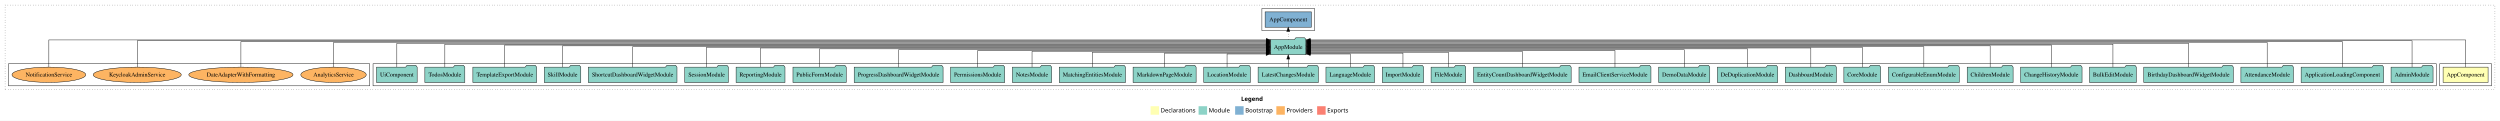
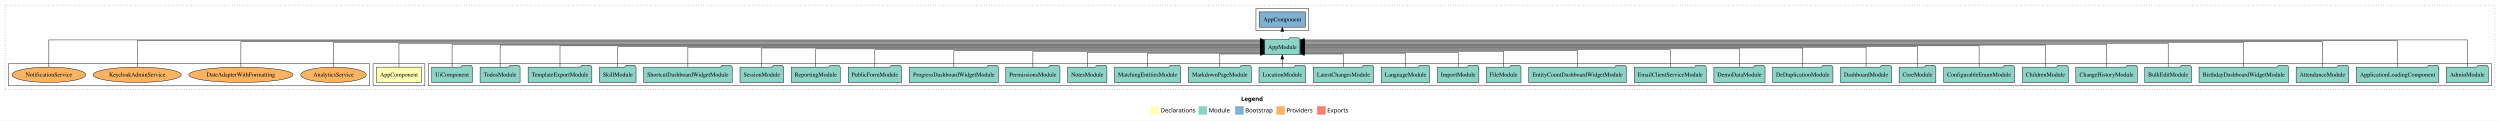
<svg xmlns="http://www.w3.org/2000/svg" width="5884pt" height="284pt" viewBox="0.00 0.00 5884.00 284.00">
  <g id="graph0" class="graph" transform="scale(1 1) rotate(0) translate(4 280)">
    <polygon fill="white" stroke="transparent" points="-4,4 -4,-280 5880,-280 5880,4 -4,4" />
    <text text-anchor="start" x="2917.01" y="-42.4" font-family="Times-12" font-weight="bold" font-size="14.00">Legend</text>
    <polygon fill="#ffffb3" stroke="transparent" points="2704,-10 2704,-30 2724,-30 2724,-10 2704,-10" />
    <text text-anchor="start" x="2727.63" y="-15.4" font-family="Times-12" font-size="14.00">  Declarations</text>
    <polygon fill="#8dd3c7" stroke="transparent" points="2817,-10 2817,-30 2837,-30 2837,-10 2817,-10" />
    <text text-anchor="start" x="2840.73" y="-15.4" font-family="Times-12" font-size="14.00">  Module</text>
    <polygon fill="#80b1d3" stroke="transparent" points="2903,-10 2903,-30 2923,-30 2923,-10 2903,-10" />
    <text text-anchor="start" x="2926.78" y="-15.4" font-family="Times-12" font-size="14.00">  Bootstrap</text>
    <polygon fill="#fdb462" stroke="transparent" points="3000,-10 3000,-30 3020,-30 3020,-10 3000,-10" />
    <text text-anchor="start" x="3023.67" y="-15.4" font-family="Times-12" font-size="14.00">  Providers</text>
    <polygon fill="#fb8072" stroke="transparent" points="3096,-10 3096,-30 3116,-30 3116,-10 3096,-10" />
    <text text-anchor="start" x="3119.73" y="-15.4" font-family="Times-12" font-size="14.00">  Exports</text>
    <g id="clust1" class="cluster">
      <polygon fill="none" stroke="black" stroke-dasharray="1,5" points="8,-70 8,-268 5868,-268 5868,-70 8,-70" />
    </g>
+     <g id="clust4" class="cluster">
+       <polygon fill="none" stroke="black" points="1004,-78 1004,-130 5860,-130 5860,-78 1004,-78" />
+     </g>
    <g id="clust2" class="cluster">
-       <polygon fill="none" stroke="black" points="5738,-78 5738,-130 5860,-130 5860,-78 5738,-78" />
+       <polygon fill="none" stroke="black" points="874,-78 874,-130 996,-130 996,-78 874,-78" />
    </g>
    <g id="clust6" class="cluster">
-       <polygon fill="none" stroke="black" points="2966,-208 2966,-260 3090,-260 3090,-208 2966,-208" />
-     </g>
-     <g id="clust4" class="cluster">
-       <polygon fill="none" stroke="black" points="874,-78 874,-130 5730,-130 5730,-78 874,-78" />
+       <polygon fill="none" stroke="black" points="2952,-208 2952,-260 3076,-260 3076,-208 2952,-208" />
    </g>
    <g id="clust7" class="cluster">
      <polygon fill="none" stroke="black" points="16,-78 16,-130 866,-130 866,-78 16,-78" />
    </g>
    <g id="node1" class="node">
-       <polygon fill="#ffffb3" stroke="black" points="5851.94,-122 5746.06,-122 5746.06,-86 5851.94,-86 5851.94,-122" />
-       <text text-anchor="middle" x="5799" y="-99.8" font-family="Times,serif" font-size="14.00">AppComponent</text>
+       <polygon fill="#ffffb3" stroke="black" points="987.94,-122 882.06,-122 882.06,-86 987.94,-86 987.94,-122" />
+       <text text-anchor="middle" x="935" y="-99.8" font-family="Times,serif" font-size="14.00">AppComponent</text>
    </g>
    <g id="node2" class="node">
-       <polygon fill="#8dd3c7" stroke="black" points="3069.66,-187 3066.66,-191 3045.66,-191 3042.66,-187 2986.34,-187 2986.34,-151 3069.66,-151 3069.66,-187" />
-       <text text-anchor="middle" x="3028" y="-164.8" font-family="Times,serif" font-size="14.00">AppModule</text>
+       <polygon fill="#8dd3c7" stroke="black" points="3055.66,-187 3052.66,-191 3031.66,-191 3028.66,-187 2972.34,-187 2972.34,-151 3055.66,-151 3055.66,-187" />
+       <text text-anchor="middle" x="3014" y="-164.8" font-family="Times,serif" font-size="14.00">AppModule</text>
    </g>
    <g id="edge1" class="edge">
-       <path fill="none" stroke="black" d="M5799,-122.2C5799,-146.36 5799,-186 5799,-186 5799,-186 3079.87,-186 3079.87,-186" />
-       <polygon fill="black" stroke="black" points="3079.87,-182.5 3069.87,-186 3079.87,-189.5 3079.87,-182.5" />
+       <path fill="none" stroke="black" d="M935,-122.29C935,-144.21 935,-178 935,-178 935,-178 2962,-178 2962,-178" />
+       <polygon fill="black" stroke="black" points="2962,-181.5 2972,-178 2962,-174.5 2962,-181.5" />
    </g>
    <g id="node35" class="node">
-       <polygon fill="#80b1d3" stroke="black" points="3082.44,-252 2973.56,-252 2973.56,-216 3082.44,-216 3082.44,-252" />
-       <text text-anchor="middle" x="3028" y="-229.8" font-family="Times,serif" font-size="14.00">AppComponent </text>
+       <polygon fill="#80b1d3" stroke="black" points="3068.44,-252 2959.56,-252 2959.56,-216 3068.44,-216 3068.44,-252" />
+       <text text-anchor="middle" x="3014" y="-229.8" font-family="Times,serif" font-size="14.00">AppComponent </text>
    </g>
    <g id="edge34" class="edge">
-       <path fill="none" stroke="black" stroke-dasharray="1,5" d="M3028,-187.11C3028,-187.11 3028,-205.99 3028,-205.99" />
-       <polygon fill="black" stroke="black" points="3024.5,-205.99 3028,-215.99 3031.5,-205.99 3024.5,-205.99" />
+       <path fill="none" stroke="black" stroke-dasharray="1,5" d="M3014,-187.11C3014,-187.11 3014,-205.99 3014,-205.99" />
+       <polygon fill="black" stroke="black" points="3010.5,-205.99 3014,-215.99 3017.5,-205.99 3010.5,-205.99" />
    </g>
    <g id="node3" class="node">
-       <polygon fill="#8dd3c7" stroke="black" points="5722.44,-122 5719.44,-126 5698.44,-126 5695.44,-122 5623.56,-122 5623.56,-86 5722.44,-86 5722.44,-122" />
-       <text text-anchor="middle" x="5673" y="-99.8" font-family="Times,serif" font-size="14.00">AdminModule</text>
+       <polygon fill="#8dd3c7" stroke="black" points="5852.44,-122 5849.44,-126 5828.44,-126 5825.44,-122 5753.56,-122 5753.56,-86 5852.44,-86 5852.44,-122" />
+       <text text-anchor="middle" x="5803" y="-99.8" font-family="Times,serif" font-size="14.00">AdminModule</text>
    </g>
    <g id="edge2" class="edge">
-       <path fill="none" stroke="black" d="M5673,-122.15C5673,-145.76 5673,-184 5673,-184 5673,-184 3079.81,-184 3079.81,-184" />
-       <polygon fill="black" stroke="black" points="3079.81,-180.5 3069.81,-184 3079.81,-187.5 3079.81,-180.5" />
+       <path fill="none" stroke="black" d="M5803,-122.2C5803,-146.36 5803,-186 5803,-186 5803,-186 3065.86,-186 3065.86,-186" />
+       <polygon fill="black" stroke="black" points="3065.86,-182.5 3055.86,-186 3065.86,-189.5 3065.86,-182.5" />
    </g>
    <g id="node4" class="node">
-       <polygon fill="#8dd3c7" stroke="black" points="5606.09,-122 5603.09,-126 5582.09,-126 5579.09,-122 5411.91,-122 5411.91,-86 5606.09,-86 5606.09,-122" />
-       <text text-anchor="middle" x="5509" y="-99.8" font-family="Times,serif" font-size="14.00">ApplicationLoadingComponent</text>
+       <polygon fill="#8dd3c7" stroke="black" points="5736.09,-122 5733.09,-126 5712.09,-126 5709.09,-122 5541.91,-122 5541.91,-86 5736.09,-86 5736.09,-122" />
+       <text text-anchor="middle" x="5639" y="-99.8" font-family="Times,serif" font-size="14.00">ApplicationLoadingComponent</text>
    </g>
    <g id="edge3" class="edge">
-       <path fill="none" stroke="black" d="M5509,-122.09C5509,-145.13 5509,-182 5509,-182 5509,-182 3079.76,-182 3079.76,-182" />
-       <polygon fill="black" stroke="black" points="3079.76,-178.5 3069.76,-182 3079.76,-185.5 3079.76,-178.5" />
+       <path fill="none" stroke="black" d="M5639,-122.15C5639,-145.76 5639,-184 5639,-184 5639,-184 3065.76,-184 3065.76,-184" />
+       <polygon fill="black" stroke="black" points="3065.76,-180.5 3055.76,-184 3065.76,-187.5 3065.76,-180.5" />
    </g>
    <g id="node5" class="node">
-       <polygon fill="#8dd3c7" stroke="black" points="5393.8,-122 5390.8,-126 5369.8,-126 5366.8,-122 5270.2,-122 5270.2,-86 5393.8,-86 5393.8,-122" />
-       <text text-anchor="middle" x="5332" y="-99.8" font-family="Times,serif" font-size="14.00">AttendanceModule</text>
+       <polygon fill="#8dd3c7" stroke="black" points="5523.8,-122 5520.8,-126 5499.8,-126 5496.8,-122 5400.2,-122 5400.2,-86 5523.8,-86 5523.8,-122" />
+       <text text-anchor="middle" x="5462" y="-99.8" font-family="Times,serif" font-size="14.00">AttendanceModule</text>
    </g>
    <g id="edge4" class="edge">
-       <path fill="none" stroke="black" d="M5332,-122.01C5332,-144.49 5332,-180 5332,-180 5332,-180 3079.96,-180 3079.96,-180" />
-       <polygon fill="black" stroke="black" points="3079.96,-176.5 3069.96,-180 3079.96,-183.5 3079.96,-176.5" />
+       <path fill="none" stroke="black" d="M5462,-122.09C5462,-145.13 5462,-182 5462,-182 5462,-182 3065.72,-182 3065.72,-182" />
+       <polygon fill="black" stroke="black" points="3065.72,-178.5 3055.72,-182 3065.72,-185.5 3065.72,-178.5" />
    </g>
    <g id="node6" class="node">
-       <polygon fill="#8dd3c7" stroke="black" points="5252.39,-122 5249.39,-126 5228.39,-126 5225.39,-122 5041.61,-122 5041.61,-86 5252.39,-86 5252.39,-122" />
-       <text text-anchor="middle" x="5147" y="-99.8" font-family="Times,serif" font-size="14.00">BirthdayDashboardWidgetModule</text>
+       <polygon fill="#8dd3c7" stroke="black" points="5382.39,-122 5379.39,-126 5358.39,-126 5355.39,-122 5171.61,-122 5171.61,-86 5382.39,-86 5382.39,-122" />
+       <text text-anchor="middle" x="5277" y="-99.8" font-family="Times,serif" font-size="14.00">BirthdayDashboardWidgetModule</text>
    </g>
    <g id="edge5" class="edge">
-       <path fill="none" stroke="black" d="M5147,-122.29C5147,-144.21 5147,-178 5147,-178 5147,-178 3079.85,-178 3079.85,-178" />
-       <polygon fill="black" stroke="black" points="3079.85,-174.5 3069.85,-178 3079.85,-181.5 3079.85,-174.5" />
+       <path fill="none" stroke="black" d="M5277,-122.01C5277,-144.49 5277,-180 5277,-180 5277,-180 3065.7,-180 3065.7,-180" />
+       <polygon fill="black" stroke="black" points="3065.7,-176.5 3055.7,-180 3065.7,-183.5 3065.7,-176.5" />
    </g>
    <g id="node7" class="node">
-       <polygon fill="#8dd3c7" stroke="black" points="5024.11,-122 5021.11,-126 5000.11,-126 4997.11,-122 4913.89,-122 4913.89,-86 5024.11,-86 5024.11,-122" />
-       <text text-anchor="middle" x="4969" y="-99.8" font-family="Times,serif" font-size="14.00">BulkEditModule</text>
+       <polygon fill="#8dd3c7" stroke="black" points="5154.11,-122 5151.11,-126 5130.11,-126 5127.11,-122 5043.89,-122 5043.89,-86 5154.11,-86 5154.11,-122" />
+       <text text-anchor="middle" x="5099" y="-99.8" font-family="Times,serif" font-size="14.00">BulkEditModule</text>
    </g>
    <g id="edge6" class="edge">
-       <path fill="none" stroke="black" d="M4969,-122.17C4969,-143.5 4969,-176 4969,-176 4969,-176 3079.89,-176 3079.89,-176" />
-       <polygon fill="black" stroke="black" points="3079.89,-172.5 3069.89,-176 3079.89,-179.5 3079.89,-172.5" />
+       <path fill="none" stroke="black" d="M5099,-122.29C5099,-144.21 5099,-178 5099,-178 5099,-178 3066.12,-178 3066.12,-178" />
+       <polygon fill="black" stroke="black" points="3066.12,-174.5 3056.12,-178 3066.12,-181.5 3066.12,-174.5" />
    </g>
    <g id="node8" class="node">
-       <polygon fill="#8dd3c7" stroke="black" points="4896.31,-122 4893.31,-126 4872.31,-126 4869.31,-122 4751.69,-122 4751.69,-86 4896.31,-86 4896.31,-122" />
-       <text text-anchor="middle" x="4824" y="-99.8" font-family="Times,serif" font-size="14.00">ChangeHistoryModule</text>
+       <polygon fill="#8dd3c7" stroke="black" points="5026.31,-122 5023.31,-126 5002.31,-126 4999.31,-122 4881.69,-122 4881.69,-86 5026.31,-86 5026.31,-122" />
+       <text text-anchor="middle" x="4954" y="-99.8" font-family="Times,serif" font-size="14.00">ChangeHistoryModule</text>
    </g>
    <g id="edge7" class="edge">
-       <path fill="none" stroke="black" d="M4824,-122.03C4824,-142.77 4824,-174 4824,-174 4824,-174 3079.75,-174 3079.75,-174" />
-       <polygon fill="black" stroke="black" points="3079.75,-170.5 3069.75,-174 3079.75,-177.5 3079.75,-170.5" />
+       <path fill="none" stroke="black" d="M4954,-122.17C4954,-143.5 4954,-176 4954,-176 4954,-176 3065.87,-176 3065.87,-176" />
+       <polygon fill="black" stroke="black" points="3065.87,-172.5 3055.87,-176 3065.87,-179.5 3065.87,-172.5" />
    </g>
    <g id="node9" class="node">
-       <polygon fill="#8dd3c7" stroke="black" points="4734.04,-122 4731.04,-126 4710.04,-126 4707.04,-122 4625.96,-122 4625.96,-86 4734.04,-86 4734.04,-122" />
-       <text text-anchor="middle" x="4680" y="-99.8" font-family="Times,serif" font-size="14.00">ChildrenModule</text>
+       <polygon fill="#8dd3c7" stroke="black" points="4864.04,-122 4861.04,-126 4840.04,-126 4837.04,-122 4755.96,-122 4755.96,-86 4864.04,-86 4864.04,-122" />
+       <text text-anchor="middle" x="4810" y="-99.8" font-family="Times,serif" font-size="14.00">ChildrenModule</text>
    </g>
    <g id="edge8" class="edge">
-       <path fill="none" stroke="black" d="M4680,-122.22C4680,-142.37 4680,-172 4680,-172 4680,-172 3079.66,-172 3079.66,-172" />
-       <polygon fill="black" stroke="black" points="3079.66,-168.5 3069.66,-172 3079.66,-175.5 3079.66,-168.5" />
+       <path fill="none" stroke="black" d="M4810,-122.03C4810,-142.77 4810,-174 4810,-174 4810,-174 3065.75,-174 3065.75,-174" />
+       <polygon fill="black" stroke="black" points="3065.75,-170.5 3055.75,-174 3065.75,-177.5 3065.75,-170.5" />
    </g>
    <g id="node10" class="node">
-       <polygon fill="#8dd3c7" stroke="black" points="4607.36,-122 4604.36,-126 4583.36,-126 4580.36,-122 4440.64,-122 4440.64,-86 4607.36,-86 4607.36,-122" />
-       <text text-anchor="middle" x="4524" y="-99.8" font-family="Times,serif" font-size="14.00">ConfigurableEnumModule</text>
+       <polygon fill="#8dd3c7" stroke="black" points="4737.36,-122 4734.36,-126 4713.36,-126 4710.36,-122 4570.64,-122 4570.64,-86 4737.36,-86 4737.36,-122" />
+       <text text-anchor="middle" x="4654" y="-99.8" font-family="Times,serif" font-size="14.00">ConfigurableEnumModule</text>
    </g>
    <g id="edge9" class="edge">
-       <path fill="none" stroke="black" d="M4524,-122.03C4524,-141.58 4524,-170 4524,-170 4524,-170 3079.97,-170 3079.97,-170" />
-       <polygon fill="black" stroke="black" points="3079.97,-166.5 3069.97,-170 3079.97,-173.5 3079.97,-166.5" />
+       <path fill="none" stroke="black" d="M4654,-122.22C4654,-142.37 4654,-172 4654,-172 4654,-172 3065.77,-172 3065.77,-172" />
+       <polygon fill="black" stroke="black" points="3065.77,-168.5 3055.77,-172 3065.77,-175.5 3065.77,-168.5" />
    </g>
    <g id="node11" class="node">
-       <polygon fill="#8dd3c7" stroke="black" points="4422.26,-122 4419.26,-126 4398.26,-126 4395.26,-122 4335.74,-122 4335.74,-86 4422.26,-86 4422.26,-122" />
-       <text text-anchor="middle" x="4379" y="-99.8" font-family="Times,serif" font-size="14.00">CoreModule</text>
+       <polygon fill="#8dd3c7" stroke="black" points="4552.26,-122 4549.26,-126 4528.26,-126 4525.26,-122 4465.74,-122 4465.74,-86 4552.26,-86 4552.26,-122" />
+       <text text-anchor="middle" x="4509" y="-99.8" font-family="Times,serif" font-size="14.00">CoreModule</text>
    </g>
    <g id="edge10" class="edge">
-       <path fill="none" stroke="black" d="M4379,-122.11C4379,-141.34 4379,-169 4379,-169 4379,-169 3079.91,-169 3079.91,-169" />
-       <polygon fill="black" stroke="black" points="3079.91,-165.5 3069.91,-169 3079.91,-172.5 3079.91,-165.5" />
+       <path fill="none" stroke="black" d="M4509,-122.03C4509,-141.58 4509,-170 4509,-170 4509,-170 3065.94,-170 3065.94,-170" />
+       <polygon fill="black" stroke="black" points="3065.94,-166.5 3055.94,-170 3065.94,-173.5 3065.94,-166.5" />
    </g>
    <g id="node12" class="node">
-       <polygon fill="#8dd3c7" stroke="black" points="4318.19,-122 4315.19,-126 4294.19,-126 4291.19,-122 4197.81,-122 4197.81,-86 4318.19,-86 4318.19,-122" />
-       <text text-anchor="middle" x="4258" y="-99.8" font-family="Times,serif" font-size="14.00">DashboardModule</text>
+       <polygon fill="#8dd3c7" stroke="black" points="4448.19,-122 4445.19,-126 4424.19,-126 4421.19,-122 4327.81,-122 4327.81,-86 4448.19,-86 4448.19,-122" />
+       <text text-anchor="middle" x="4388" y="-99.8" font-family="Times,serif" font-size="14.00">DashboardModule</text>
    </g>
    <g id="edge11" class="edge">
-       <path fill="none" stroke="black" d="M4258,-122.22C4258,-140.83 4258,-167 4258,-167 4258,-167 3079.98,-167 3079.98,-167" />
-       <polygon fill="black" stroke="black" points="3079.98,-163.5 3069.98,-167 3079.98,-170.5 3079.98,-163.5" />
+       <path fill="none" stroke="black" d="M4388,-122.11C4388,-141.34 4388,-169 4388,-169 4388,-169 3065.87,-169 3065.87,-169" />
+       <polygon fill="black" stroke="black" points="3065.87,-165.5 3055.87,-169 3065.87,-172.5 3065.87,-165.5" />
    </g>
    <g id="node13" class="node">
-       <polygon fill="#8dd3c7" stroke="black" points="4179.97,-122 4176.97,-126 4155.97,-126 4152.97,-122 4038.03,-122 4038.03,-86 4179.97,-86 4179.97,-122" />
-       <text text-anchor="middle" x="4109" y="-99.8" font-family="Times,serif" font-size="14.00">DeDuplicationModule</text>
+       <polygon fill="#8dd3c7" stroke="black" points="4309.97,-122 4306.97,-126 4285.97,-126 4282.97,-122 4168.03,-122 4168.03,-86 4309.97,-86 4309.97,-122" />
+       <text text-anchor="middle" x="4239" y="-99.8" font-family="Times,serif" font-size="14.00">DeDuplicationModule</text>
    </g>
    <g id="edge12" class="edge">
-       <path fill="none" stroke="black" d="M4109,-122.3C4109,-140.27 4109,-165 4109,-165 4109,-165 3079.71,-165 3079.71,-165" />
-       <polygon fill="black" stroke="black" points="3079.71,-161.5 3069.71,-165 3079.71,-168.5 3079.71,-161.5" />
+       <path fill="none" stroke="black" d="M4239,-122.22C4239,-140.83 4239,-167 4239,-167 4239,-167 3065.81,-167 3065.81,-167" />
+       <polygon fill="black" stroke="black" points="3065.81,-163.5 3055.81,-167 3065.81,-170.5 3065.81,-163.5" />
    </g>
    <g id="node14" class="node">
-       <polygon fill="#8dd3c7" stroke="black" points="4020.19,-122 4017.19,-126 3996.19,-126 3993.19,-122 3899.81,-122 3899.81,-86 4020.19,-86 4020.19,-122" />
-       <text text-anchor="middle" x="3960" y="-99.8" font-family="Times,serif" font-size="14.00">DemoDataModule</text>
+       <polygon fill="#8dd3c7" stroke="black" points="4150.19,-122 4147.19,-126 4126.19,-126 4123.19,-122 4029.81,-122 4029.81,-86 4150.19,-86 4150.19,-122" />
+       <text text-anchor="middle" x="4090" y="-99.8" font-family="Times,serif" font-size="14.00">DemoDataModule</text>
    </g>
    <g id="edge13" class="edge">
-       <path fill="none" stroke="black" d="M3960,-122.02C3960,-139.37 3960,-163 3960,-163 3960,-163 3079.86,-163 3079.86,-163" />
-       <polygon fill="black" stroke="black" points="3079.86,-159.5 3069.86,-163 3079.86,-166.5 3079.86,-159.5" />
+       <path fill="none" stroke="black" d="M4090,-122.3C4090,-140.27 4090,-165 4090,-165 4090,-165 3065.85,-165 3065.85,-165" />
+       <polygon fill="black" stroke="black" points="3065.85,-161.5 3055.85,-165 3065.85,-168.5 3065.85,-161.5" />
    </g>
    <g id="node15" class="node">
-       <polygon fill="#8dd3c7" stroke="black" points="3881.69,-122 3878.69,-126 3857.69,-126 3854.69,-122 3712.31,-122 3712.31,-86 3881.69,-86 3881.69,-122" />
-       <text text-anchor="middle" x="3797" y="-99.8" font-family="Times,serif" font-size="14.00">EmailClientServiceModule</text>
+       <polygon fill="#8dd3c7" stroke="black" points="4011.69,-122 4008.69,-126 3987.69,-126 3984.69,-122 3842.31,-122 3842.31,-86 4011.69,-86 4011.69,-122" />
+       <text text-anchor="middle" x="3927" y="-99.8" font-family="Times,serif" font-size="14.00">EmailClientServiceModule</text>
    </g>
    <g id="edge14" class="edge">
-       <path fill="none" stroke="black" d="M3797,-122.04C3797,-138.73 3797,-161 3797,-161 3797,-161 3079.89,-161 3079.89,-161" />
-       <polygon fill="black" stroke="black" points="3079.89,-157.5 3069.89,-161 3079.89,-164.5 3079.89,-157.5" />
+       <path fill="none" stroke="black" d="M3927,-122.02C3927,-139.37 3927,-163 3927,-163 3927,-163 3065.9,-163 3065.9,-163" />
+       <polygon fill="black" stroke="black" points="3065.9,-159.5 3055.9,-163 3065.9,-166.5 3065.9,-159.5" />
    </g>
    <g id="node16" class="node">
-       <polygon fill="#8dd3c7" stroke="black" points="3693.85,-122 3690.85,-126 3669.85,-126 3666.85,-122 3464.15,-122 3464.15,-86 3693.85,-86 3693.85,-122" />
-       <text text-anchor="middle" x="3579" y="-99.8" font-family="Times,serif" font-size="14.00">EntityCountDashboardWidgetModule</text>
+       <polygon fill="#8dd3c7" stroke="black" points="3823.85,-122 3820.85,-126 3799.85,-126 3796.85,-122 3594.15,-122 3594.15,-86 3823.85,-86 3823.85,-122" />
+       <text text-anchor="middle" x="3709" y="-99.8" font-family="Times,serif" font-size="14.00">EntityCountDashboardWidgetModule</text>
    </g>
    <g id="edge15" class="edge">
-       <path fill="none" stroke="black" d="M3579,-122.01C3579,-138.05 3579,-159 3579,-159 3579,-159 3079.87,-159 3079.87,-159" />
-       <polygon fill="black" stroke="black" points="3079.87,-155.5 3069.87,-159 3079.87,-162.5 3079.87,-155.5" />
+       <path fill="none" stroke="black" d="M3709,-122.04C3709,-138.73 3709,-161 3709,-161 3709,-161 3065.91,-161 3065.91,-161" />
+       <polygon fill="black" stroke="black" points="3065.91,-157.5 3055.91,-161 3065.91,-164.5 3065.91,-157.5" />
    </g>
    <g id="node17" class="node">
-       <polygon fill="#8dd3c7" stroke="black" points="3445.83,-122 3442.83,-126 3421.83,-126 3418.83,-122 3364.17,-122 3364.17,-86 3445.83,-86 3445.83,-122" />
-       <text text-anchor="middle" x="3405" y="-99.8" font-family="Times,serif" font-size="14.00">FileModule</text>
+       <polygon fill="#8dd3c7" stroke="black" points="3575.83,-122 3572.83,-126 3551.83,-126 3548.83,-122 3494.17,-122 3494.17,-86 3575.83,-86 3575.83,-122" />
+       <text text-anchor="middle" x="3535" y="-99.8" font-family="Times,serif" font-size="14.00">FileModule</text>
    </g>
    <g id="edge16" class="edge">
-       <path fill="none" stroke="black" d="M3405,-122.24C3405,-137.57 3405,-157 3405,-157 3405,-157 3079.79,-157 3079.79,-157" />
-       <polygon fill="black" stroke="black" points="3079.79,-153.5 3069.79,-157 3079.79,-160.5 3079.79,-153.5" />
+       <path fill="none" stroke="black" d="M3535,-122.01C3535,-138.05 3535,-159 3535,-159 3535,-159 3065.75,-159 3065.75,-159" />
+       <polygon fill="black" stroke="black" points="3065.75,-155.5 3055.75,-159 3065.75,-162.5 3065.75,-155.5" />
    </g>
    <g id="node18" class="node">
-       <polygon fill="#8dd3c7" stroke="black" points="3346.65,-122 3343.65,-126 3322.65,-126 3319.65,-122 3249.35,-122 3249.35,-86 3346.65,-86 3346.65,-122" />
-       <text text-anchor="middle" x="3298" y="-99.8" font-family="Times,serif" font-size="14.00">ImportModule</text>
+       <polygon fill="#8dd3c7" stroke="black" points="3476.65,-122 3473.65,-126 3452.65,-126 3449.65,-122 3379.35,-122 3379.35,-86 3476.65,-86 3476.65,-122" />
+       <text text-anchor="middle" x="3428" y="-99.8" font-family="Times,serif" font-size="14.00">ImportModule</text>
    </g>
    <g id="edge17" class="edge">
-       <path fill="none" stroke="black" d="M3298,-122.12C3298,-136.78 3298,-155 3298,-155 3298,-155 3079.89,-155 3079.89,-155" />
-       <polygon fill="black" stroke="black" points="3079.89,-151.5 3069.89,-155 3079.89,-158.5 3079.89,-151.5" />
+       <path fill="none" stroke="black" d="M3428,-122.24C3428,-137.57 3428,-157 3428,-157 3428,-157 3065.97,-157 3065.97,-157" />
+       <polygon fill="black" stroke="black" points="3065.97,-153.5 3055.97,-157 3065.97,-160.5 3065.97,-153.5" />
    </g>
    <g id="node19" class="node">
-       <polygon fill="#8dd3c7" stroke="black" points="3231.25,-122 3228.25,-126 3207.25,-126 3204.25,-122 3116.75,-122 3116.75,-86 3231.25,-86 3231.25,-122" />
-       <text text-anchor="middle" x="3174" y="-99.8" font-family="Times,serif" font-size="14.00">LanguageModule</text>
+       <polygon fill="#8dd3c7" stroke="black" points="3361.25,-122 3358.25,-126 3337.25,-126 3334.25,-122 3246.75,-122 3246.75,-86 3361.25,-86 3361.25,-122" />
+       <text text-anchor="middle" x="3304" y="-99.8" font-family="Times,serif" font-size="14.00">LanguageModule</text>
    </g>
    <g id="edge18" class="edge">
-       <path fill="none" stroke="black" d="M3174,-122.25C3174,-136.18 3174,-153 3174,-153 3174,-153 3079.84,-153 3079.84,-153" />
-       <polygon fill="black" stroke="black" points="3079.84,-149.5 3069.84,-153 3079.84,-156.5 3079.84,-149.5" />
+       <path fill="none" stroke="black" d="M3304,-122.12C3304,-136.78 3304,-155 3304,-155 3304,-155 3065.86,-155 3065.86,-155" />
+       <polygon fill="black" stroke="black" points="3065.86,-151.5 3055.86,-155 3065.86,-158.5 3065.86,-151.5" />
    </g>
    <g id="node20" class="node">
-       <polygon fill="#8dd3c7" stroke="black" points="3098.97,-122 3095.97,-126 3074.97,-126 3071.97,-122 2957.03,-122 2957.03,-86 3098.97,-86 3098.97,-122" />
-       <text text-anchor="middle" x="3028" y="-99.8" font-family="Times,serif" font-size="14.00">LatestChangesModule</text>
+       <polygon fill="#8dd3c7" stroke="black" points="3228.97,-122 3225.97,-126 3204.97,-126 3201.97,-122 3087.03,-122 3087.03,-86 3228.97,-86 3228.97,-122" />
+       <text text-anchor="middle" x="3158" y="-99.8" font-family="Times,serif" font-size="14.00">LatestChangesModule</text>
    </g>
    <g id="edge19" class="edge">
-       <path fill="none" stroke="black" d="M3028,-122.11C3028,-122.11 3028,-140.99 3028,-140.99" />
-       <polygon fill="black" stroke="black" points="3024.5,-140.99 3028,-150.99 3031.5,-140.99 3024.5,-140.99" />
+       <path fill="none" stroke="black" d="M3158,-122.25C3158,-136.18 3158,-153 3158,-153 3158,-153 3066.04,-153 3066.04,-153" />
+       <polygon fill="black" stroke="black" points="3066.04,-149.5 3056.04,-153 3066.04,-156.5 3066.04,-149.5" />
    </g>
    <g id="node21" class="node">
-       <polygon fill="#8dd3c7" stroke="black" points="2938.81,-122 2935.81,-126 2914.81,-126 2911.81,-122 2829.19,-122 2829.19,-86 2938.81,-86 2938.81,-122" />
-       <text text-anchor="middle" x="2884" y="-99.8" font-family="Times,serif" font-size="14.00">LocationModule</text>
+       <polygon fill="#8dd3c7" stroke="black" points="3068.81,-122 3065.81,-126 3044.81,-126 3041.81,-122 2959.19,-122 2959.19,-86 3068.81,-86 3068.81,-122" />
+       <text text-anchor="middle" x="3014" y="-99.8" font-family="Times,serif" font-size="14.00">LocationModule</text>
    </g>
    <g id="edge20" class="edge">
-       <path fill="none" stroke="black" d="M2884,-122.25C2884,-136.18 2884,-153 2884,-153 2884,-153 2975.96,-153 2975.96,-153" />
-       <polygon fill="black" stroke="black" points="2975.96,-156.5 2985.96,-153 2975.96,-149.5 2975.96,-156.5" />
+       <path fill="none" stroke="black" d="M3014,-122.11C3014,-122.11 3014,-140.99 3014,-140.99" />
+       <polygon fill="black" stroke="black" points="3010.5,-140.99 3014,-150.99 3017.5,-140.99 3010.5,-140.99" />
    </g>
    <g id="node22" class="node">
-       <polygon fill="#8dd3c7" stroke="black" points="2811.19,-122 2808.19,-126 2787.19,-126 2784.19,-122 2662.81,-122 2662.81,-86 2811.19,-86 2811.19,-122" />
-       <text text-anchor="middle" x="2737" y="-99.8" font-family="Times,serif" font-size="14.00">MarkdownPageModule</text>
+       <polygon fill="#8dd3c7" stroke="black" points="2941.19,-122 2938.19,-126 2917.19,-126 2914.19,-122 2792.81,-122 2792.81,-86 2941.19,-86 2941.19,-122" />
+       <text text-anchor="middle" x="2867" y="-99.8" font-family="Times,serif" font-size="14.00">MarkdownPageModule</text>
    </g>
    <g id="edge21" class="edge">
-       <path fill="none" stroke="black" d="M2737,-122.12C2737,-136.78 2737,-155 2737,-155 2737,-155 2976.31,-155 2976.31,-155" />
-       <polygon fill="black" stroke="black" points="2976.31,-158.5 2986.31,-155 2976.31,-151.5 2976.31,-158.5" />
+       <path fill="none" stroke="black" d="M2867,-122.25C2867,-136.18 2867,-153 2867,-153 2867,-153 2962.27,-153 2962.27,-153" />
+       <polygon fill="black" stroke="black" points="2962.27,-156.5 2972.27,-153 2962.27,-149.5 2962.27,-156.5" />
    </g>
    <g id="node23" class="node">
-       <polygon fill="#8dd3c7" stroke="black" points="2644.98,-122 2641.98,-126 2620.98,-126 2617.98,-122 2489.02,-122 2489.02,-86 2644.98,-86 2644.98,-122" />
-       <text text-anchor="middle" x="2567" y="-99.8" font-family="Times,serif" font-size="14.00">MatchingEntitiesModule</text>
+       <polygon fill="#8dd3c7" stroke="black" points="2774.98,-122 2771.98,-126 2750.98,-126 2747.98,-122 2619.02,-122 2619.02,-86 2774.98,-86 2774.98,-122" />
+       <text text-anchor="middle" x="2697" y="-99.8" font-family="Times,serif" font-size="14.00">MatchingEntitiesModule</text>
    </g>
    <g id="edge22" class="edge">
-       <path fill="none" stroke="black" d="M2567,-122.24C2567,-137.57 2567,-157 2567,-157 2567,-157 2976.28,-157 2976.28,-157" />
-       <polygon fill="black" stroke="black" points="2976.28,-160.5 2986.28,-157 2976.28,-153.5 2976.28,-160.5" />
+       <path fill="none" stroke="black" d="M2697,-122.12C2697,-136.78 2697,-155 2697,-155 2697,-155 2962.23,-155 2962.23,-155" />
+       <polygon fill="black" stroke="black" points="2962.23,-158.5 2972.23,-155 2962.23,-151.5 2962.23,-158.5" />
    </g>
    <g id="node24" class="node">
-       <polygon fill="#8dd3c7" stroke="black" points="2471.21,-122 2468.21,-126 2447.21,-126 2444.21,-122 2378.79,-122 2378.79,-86 2471.21,-86 2471.21,-122" />
-       <text text-anchor="middle" x="2425" y="-99.8" font-family="Times,serif" font-size="14.00">NotesModule</text>
+       <polygon fill="#8dd3c7" stroke="black" points="2601.21,-122 2598.21,-126 2577.21,-126 2574.21,-122 2508.79,-122 2508.79,-86 2601.21,-86 2601.21,-122" />
+       <text text-anchor="middle" x="2555" y="-99.8" font-family="Times,serif" font-size="14.00">NotesModule</text>
    </g>
    <g id="edge23" class="edge">
-       <path fill="none" stroke="black" d="M2425,-122.01C2425,-138.05 2425,-159 2425,-159 2425,-159 2976.08,-159 2976.08,-159" />
-       <polygon fill="black" stroke="black" points="2976.08,-162.5 2986.08,-159 2976.08,-155.5 2976.08,-162.5" />
+       <path fill="none" stroke="black" d="M2555,-122.24C2555,-137.57 2555,-157 2555,-157 2555,-157 2962.05,-157 2962.05,-157" />
+       <polygon fill="black" stroke="black" points="2962.05,-160.5 2972.05,-157 2962.05,-153.5 2962.05,-160.5" />
    </g>
    <g id="node25" class="node">
-       <polygon fill="#8dd3c7" stroke="black" points="2360.71,-122 2357.71,-126 2336.71,-126 2333.71,-122 2233.29,-122 2233.29,-86 2360.71,-86 2360.71,-122" />
-       <text text-anchor="middle" x="2297" y="-99.8" font-family="Times,serif" font-size="14.00">PermissionsModule</text>
+       <polygon fill="#8dd3c7" stroke="black" points="2490.71,-122 2487.71,-126 2466.71,-126 2463.71,-122 2363.29,-122 2363.29,-86 2490.71,-86 2490.71,-122" />
+       <text text-anchor="middle" x="2427" y="-99.8" font-family="Times,serif" font-size="14.00">PermissionsModule</text>
    </g>
    <g id="edge24" class="edge">
-       <path fill="none" stroke="black" d="M2297,-122.04C2297,-138.73 2297,-161 2297,-161 2297,-161 2976.34,-161 2976.34,-161" />
-       <polygon fill="black" stroke="black" points="2976.34,-164.5 2986.34,-161 2976.34,-157.5 2976.34,-164.5" />
+       <path fill="none" stroke="black" d="M2427,-122.01C2427,-138.05 2427,-159 2427,-159 2427,-159 2962.25,-159 2962.25,-159" />
+       <polygon fill="black" stroke="black" points="2962.26,-162.5 2972.25,-159 2962.25,-155.5 2962.26,-162.5" />
    </g>
    <g id="node26" class="node">
-       <polygon fill="#8dd3c7" stroke="black" points="2215.61,-122 2212.61,-126 2191.61,-126 2188.61,-122 2006.39,-122 2006.39,-86 2215.61,-86 2215.61,-122" />
-       <text text-anchor="middle" x="2111" y="-99.8" font-family="Times,serif" font-size="14.00">ProgressDashboardWidgetModule</text>
+       <polygon fill="#8dd3c7" stroke="black" points="2345.61,-122 2342.61,-126 2321.61,-126 2318.61,-122 2136.39,-122 2136.39,-86 2345.61,-86 2345.61,-122" />
+       <text text-anchor="middle" x="2241" y="-99.8" font-family="Times,serif" font-size="14.00">ProgressDashboardWidgetModule</text>
    </g>
    <g id="edge25" class="edge">
-       <path fill="none" stroke="black" d="M2111,-122.02C2111,-139.37 2111,-163 2111,-163 2111,-163 2976.22,-163 2976.22,-163" />
-       <polygon fill="black" stroke="black" points="2976.22,-166.5 2986.22,-163 2976.22,-159.5 2976.22,-166.5" />
+       <path fill="none" stroke="black" d="M2241,-122.04C2241,-138.73 2241,-161 2241,-161 2241,-161 2962.17,-161 2962.17,-161" />
+       <polygon fill="black" stroke="black" points="2962.17,-164.5 2972.17,-161 2962.17,-157.5 2962.17,-164.5" />
    </g>
    <g id="node27" class="node">
-       <polygon fill="#8dd3c7" stroke="black" points="1987.66,-122 1984.66,-126 1963.66,-126 1960.66,-122 1862.34,-122 1862.34,-86 1987.66,-86 1987.66,-122" />
-       <text text-anchor="middle" x="1925" y="-99.8" font-family="Times,serif" font-size="14.00">PublicFormModule</text>
+       <polygon fill="#8dd3c7" stroke="black" points="2117.66,-122 2114.66,-126 2093.66,-126 2090.66,-122 1992.34,-122 1992.34,-86 2117.66,-86 2117.66,-122" />
+       <text text-anchor="middle" x="2055" y="-99.8" font-family="Times,serif" font-size="14.00">PublicFormModule</text>
    </g>
    <g id="edge26" class="edge">
-       <path fill="none" stroke="black" d="M1925,-122.3C1925,-140.27 1925,-165 1925,-165 1925,-165 2976.11,-165 2976.11,-165" />
-       <polygon fill="black" stroke="black" points="2976.11,-168.5 2986.11,-165 2976.11,-161.5 2976.11,-168.5" />
+       <path fill="none" stroke="black" d="M2055,-122.02C2055,-139.37 2055,-163 2055,-163 2055,-163 2962.18,-163 2962.18,-163" />
+       <polygon fill="black" stroke="black" points="2962.18,-166.5 2972.18,-163 2962.18,-159.5 2962.18,-166.5" />
    </g>
    <g id="node28" class="node">
-       <polygon fill="#8dd3c7" stroke="black" points="1843.54,-122 1840.54,-126 1819.54,-126 1816.54,-122 1728.46,-122 1728.46,-86 1843.54,-86 1843.54,-122" />
-       <text text-anchor="middle" x="1786" y="-99.8" font-family="Times,serif" font-size="14.00">ReportingModule</text>
+       <polygon fill="#8dd3c7" stroke="black" points="1973.54,-122 1970.54,-126 1949.54,-126 1946.54,-122 1858.46,-122 1858.46,-86 1973.54,-86 1973.54,-122" />
+       <text text-anchor="middle" x="1916" y="-99.8" font-family="Times,serif" font-size="14.00">ReportingModule</text>
    </g>
    <g id="edge27" class="edge">
-       <path fill="none" stroke="black" d="M1786,-122.22C1786,-140.83 1786,-167 1786,-167 1786,-167 2976.32,-167 2976.32,-167" />
-       <polygon fill="black" stroke="black" points="2976.32,-170.5 2986.32,-167 2976.32,-163.5 2976.32,-170.5" />
+       <path fill="none" stroke="black" d="M1916,-122.3C1916,-140.27 1916,-165 1916,-165 1916,-165 2962.3,-165 2962.3,-165" />
+       <polygon fill="black" stroke="black" points="2962.3,-168.5 2972.3,-165 2962.3,-161.5 2962.3,-168.5" />
    </g>
    <g id="node29" class="node">
-       <polygon fill="#8dd3c7" stroke="black" points="1710.33,-122 1707.33,-126 1686.33,-126 1683.33,-122 1607.67,-122 1607.67,-86 1710.33,-86 1710.33,-122" />
-       <text text-anchor="middle" x="1659" y="-99.8" font-family="Times,serif" font-size="14.00">SessionModule</text>
+       <polygon fill="#8dd3c7" stroke="black" points="1840.33,-122 1837.33,-126 1816.33,-126 1813.33,-122 1737.67,-122 1737.67,-86 1840.33,-86 1840.33,-122" />
+       <text text-anchor="middle" x="1789" y="-99.8" font-family="Times,serif" font-size="14.00">SessionModule</text>
    </g>
    <g id="edge28" class="edge">
-       <path fill="none" stroke="black" d="M1659,-122.11C1659,-141.34 1659,-169 1659,-169 1659,-169 2976.28,-169 2976.28,-169" />
-       <polygon fill="black" stroke="black" points="2976.28,-172.5 2986.28,-169 2976.28,-165.5 2976.28,-172.5" />
+       <path fill="none" stroke="black" d="M1789,-122.22C1789,-140.83 1789,-167 1789,-167 1789,-167 2962.19,-167 2962.19,-167" />
+       <polygon fill="black" stroke="black" points="2962.19,-170.5 2972.19,-167 2962.19,-163.5 2962.19,-170.5" />
    </g>
    <g id="node30" class="node">
-       <polygon fill="#8dd3c7" stroke="black" points="1589.34,-122 1586.34,-126 1565.34,-126 1562.34,-122 1380.66,-122 1380.66,-86 1589.34,-86 1589.34,-122" />
-       <text text-anchor="middle" x="1485" y="-99.8" font-family="Times,serif" font-size="14.00">ShortcutDashboardWidgetModule</text>
+       <polygon fill="#8dd3c7" stroke="black" points="1719.34,-122 1716.34,-126 1695.34,-126 1692.34,-122 1510.66,-122 1510.66,-86 1719.34,-86 1719.34,-122" />
+       <text text-anchor="middle" x="1615" y="-99.8" font-family="Times,serif" font-size="14.00">ShortcutDashboardWidgetModule</text>
    </g>
    <g id="edge29" class="edge">
-       <path fill="none" stroke="black" d="M1485,-122.03C1485,-141.58 1485,-170 1485,-170 1485,-170 2976.33,-170 2976.33,-170" />
-       <polygon fill="black" stroke="black" points="2976.33,-173.5 2986.33,-170 2976.33,-166.5 2976.33,-173.5" />
+       <path fill="none" stroke="black" d="M1615,-122.11C1615,-141.34 1615,-169 1615,-169 1615,-169 2962.13,-169 2962.13,-169" />
+       <polygon fill="black" stroke="black" points="2962.13,-172.5 2972.13,-169 2962.13,-165.5 2962.13,-172.5" />
    </g>
    <g id="node31" class="node">
-       <polygon fill="#8dd3c7" stroke="black" points="1363,-122 1360,-126 1339,-126 1336,-122 1277,-122 1277,-86 1363,-86 1363,-122" />
-       <text text-anchor="middle" x="1320" y="-99.8" font-family="Times,serif" font-size="14.00">SkillModule</text>
+       <polygon fill="#8dd3c7" stroke="black" points="1493,-122 1490,-126 1469,-126 1466,-122 1407,-122 1407,-86 1493,-86 1493,-122" />
+       <text text-anchor="middle" x="1450" y="-99.8" font-family="Times,serif" font-size="14.00">SkillModule</text>
    </g>
    <g id="edge30" class="edge">
-       <path fill="none" stroke="black" d="M1320,-122.22C1320,-142.37 1320,-172 1320,-172 1320,-172 2976.2,-172 2976.2,-172" />
-       <polygon fill="black" stroke="black" points="2976.2,-175.5 2986.2,-172 2976.2,-168.5 2976.2,-175.5" />
+       <path fill="none" stroke="black" d="M1450,-122.03C1450,-141.58 1450,-170 1450,-170 1450,-170 2962.17,-170 2962.17,-170" />
+       <polygon fill="black" stroke="black" points="2962.17,-173.5 2972.17,-170 2962.17,-166.5 2962.17,-173.5" />
    </g>
    <g id="node32" class="node">
-       <polygon fill="#8dd3c7" stroke="black" points="1259.02,-122 1256.02,-126 1235.02,-126 1232.02,-122 1108.98,-122 1108.98,-86 1259.02,-86 1259.02,-122" />
-       <text text-anchor="middle" x="1184" y="-99.8" font-family="Times,serif" font-size="14.00">TemplateExportModule</text>
+       <polygon fill="#8dd3c7" stroke="black" points="1389.02,-122 1386.02,-126 1365.02,-126 1362.02,-122 1238.98,-122 1238.98,-86 1389.02,-86 1389.02,-122" />
+       <text text-anchor="middle" x="1314" y="-99.8" font-family="Times,serif" font-size="14.00">TemplateExportModule</text>
    </g>
    <g id="edge31" class="edge">
-       <path fill="none" stroke="black" d="M1184,-122.03C1184,-142.77 1184,-174 1184,-174 1184,-174 2976.02,-174 2976.02,-174" />
-       <polygon fill="black" stroke="black" points="2976.02,-177.5 2986.02,-174 2976.02,-170.5 2976.02,-177.5" />
+       <path fill="none" stroke="black" d="M1314,-122.22C1314,-142.37 1314,-172 1314,-172 1314,-172 2961.98,-172 2961.98,-172" />
+       <polygon fill="black" stroke="black" points="2961.98,-175.5 2971.98,-172 2961.98,-168.5 2961.98,-175.5" />
    </g>
    <g id="node33" class="node">
-       <polygon fill="#8dd3c7" stroke="black" points="1090.05,-122 1087.05,-126 1066.05,-126 1063.05,-122 995.95,-122 995.95,-86 1090.05,-86 1090.05,-122" />
-       <text text-anchor="middle" x="1043" y="-99.8" font-family="Times,serif" font-size="14.00">TodosModule</text>
+       <polygon fill="#8dd3c7" stroke="black" points="1220.05,-122 1217.05,-126 1196.05,-126 1193.05,-122 1125.95,-122 1125.95,-86 1220.05,-86 1220.05,-122" />
+       <text text-anchor="middle" x="1173" y="-99.8" font-family="Times,serif" font-size="14.00">TodosModule</text>
    </g>
    <g id="edge32" class="edge">
-       <path fill="none" stroke="black" d="M1043,-122.17C1043,-143.5 1043,-176 1043,-176 1043,-176 2976.08,-176 2976.08,-176" />
-       <polygon fill="black" stroke="black" points="2976.08,-179.5 2986.08,-176 2976.08,-172.5 2976.08,-179.5" />
+       <path fill="none" stroke="black" d="M1173,-122.03C1173,-142.77 1173,-174 1173,-174 1173,-174 2962.09,-174 2962.09,-174" />
+       <polygon fill="black" stroke="black" points="2962.09,-177.5 2972.09,-174 2962.09,-170.5 2962.09,-177.5" />
    </g>
    <g id="node34" class="node">
-       <polygon fill="#8dd3c7" stroke="black" points="977.83,-122 974.83,-126 953.83,-126 950.83,-122 882.17,-122 882.17,-86 977.83,-86 977.83,-122" />
-       <text text-anchor="middle" x="930" y="-99.8" font-family="Times,serif" font-size="14.00">UiComponent</text>
+       <polygon fill="#8dd3c7" stroke="black" points="1107.83,-122 1104.83,-126 1083.83,-126 1080.83,-122 1012.17,-122 1012.17,-86 1107.83,-86 1107.83,-122" />
+       <text text-anchor="middle" x="1060" y="-99.8" font-family="Times,serif" font-size="14.00">UiComponent</text>
    </g>
    <g id="edge33" class="edge">
-       <path fill="none" stroke="black" d="M930,-122.29C930,-144.21 930,-178 930,-178 930,-178 2976.09,-178 2976.09,-178" />
-       <polygon fill="black" stroke="black" points="2976.09,-181.5 2986.09,-178 2976.09,-174.5 2976.09,-181.5" />
+       <path fill="none" stroke="black" d="M1060,-122.17C1060,-143.5 1060,-176 1060,-176 1060,-176 2962.28,-176 2962.28,-176" />
+       <polygon fill="black" stroke="black" points="2962.28,-179.5 2972.28,-176 2962.28,-172.5 2962.28,-179.5" />
    </g>
    <g id="node36" class="node">
      <ellipse fill="#fdb462" stroke="black" cx="781" cy="-104" rx="77" ry="18" />
      <text text-anchor="middle" x="781" y="-99.8" font-family="Times,serif" font-size="14.00">AnalyticsService</text>
    </g>
    <g id="edge35" class="edge">
-       <path fill="none" stroke="black" d="M781,-122.01C781,-144.49 781,-180 781,-180 781,-180 2976.11,-180 2976.11,-180" />
-       <polygon fill="black" stroke="black" points="2976.11,-183.5 2986.11,-180 2976.11,-176.5 2976.11,-183.5" />
+       <path fill="none" stroke="black" d="M781,-122.01C781,-144.49 781,-180 781,-180 781,-180 2961.88,-180 2961.88,-180" />
+       <polygon fill="black" stroke="black" points="2961.88,-183.5 2971.88,-180 2961.88,-176.5 2961.88,-183.5" />
    </g>
    <g id="node37" class="node">
      <ellipse fill="#fdb462" stroke="black" cx="563" cy="-104" rx="122.69" ry="18" />
      <text text-anchor="middle" x="563" y="-99.8" font-family="Times,serif" font-size="14.00">DateAdapterWithFormatting</text>
    </g>
    <g id="edge36" class="edge">
-       <path fill="none" stroke="black" d="M563,-122.09C563,-145.13 563,-182 563,-182 563,-182 2976.25,-182 2976.25,-182" />
-       <polygon fill="black" stroke="black" points="2976.25,-185.5 2986.25,-182 2976.25,-178.5 2976.25,-185.5" />
+       <path fill="none" stroke="black" d="M563,-122.09C563,-145.13 563,-182 563,-182 563,-182 2962.23,-182 2962.23,-182" />
+       <polygon fill="black" stroke="black" points="2962.23,-185.5 2972.23,-182 2962.23,-178.5 2962.23,-185.5" />
    </g>
    <g id="node38" class="node">
      <ellipse fill="#fdb462" stroke="black" cx="319" cy="-104" rx="103.63" ry="18" />
      <text text-anchor="middle" x="319" y="-99.8" font-family="Times,serif" font-size="14.00">KeycloakAdminService</text>
    </g>
    <g id="edge37" class="edge">
-       <path fill="none" stroke="black" d="M319,-122.15C319,-145.76 319,-184 319,-184 319,-184 2976.26,-184 2976.26,-184" />
-       <polygon fill="black" stroke="black" points="2976.26,-187.5 2986.26,-184 2976.26,-180.5 2976.26,-187.5" />
+       <path fill="none" stroke="black" d="M319,-122.15C319,-145.76 319,-184 319,-184 319,-184 2962.21,-184 2962.21,-184" />
+       <polygon fill="black" stroke="black" points="2962.21,-187.5 2972.21,-184 2962.21,-180.5 2962.21,-187.5" />
    </g>
    <g id="node39" class="node">
      <ellipse fill="#fdb462" stroke="black" cx="111" cy="-104" rx="86.81" ry="18" />
      <text text-anchor="middle" x="111" y="-99.8" font-family="Times,serif" font-size="14.00">NotificationService</text>
    </g>
    <g id="edge38" class="edge">
-       <path fill="none" stroke="black" d="M111,-122.2C111,-146.36 111,-186 111,-186 111,-186 2976.2,-186 2976.2,-186" />
-       <polygon fill="black" stroke="black" points="2976.2,-189.5 2986.2,-186 2976.2,-182.5 2976.2,-189.5" />
+       <path fill="none" stroke="black" d="M111,-122.2C111,-146.36 111,-186 111,-186 111,-186 2962.12,-186 2962.12,-186" />
+       <polygon fill="black" stroke="black" points="2962.12,-189.5 2972.12,-186 2962.12,-182.5 2962.12,-189.5" />
    </g>
  </g>
</svg>
